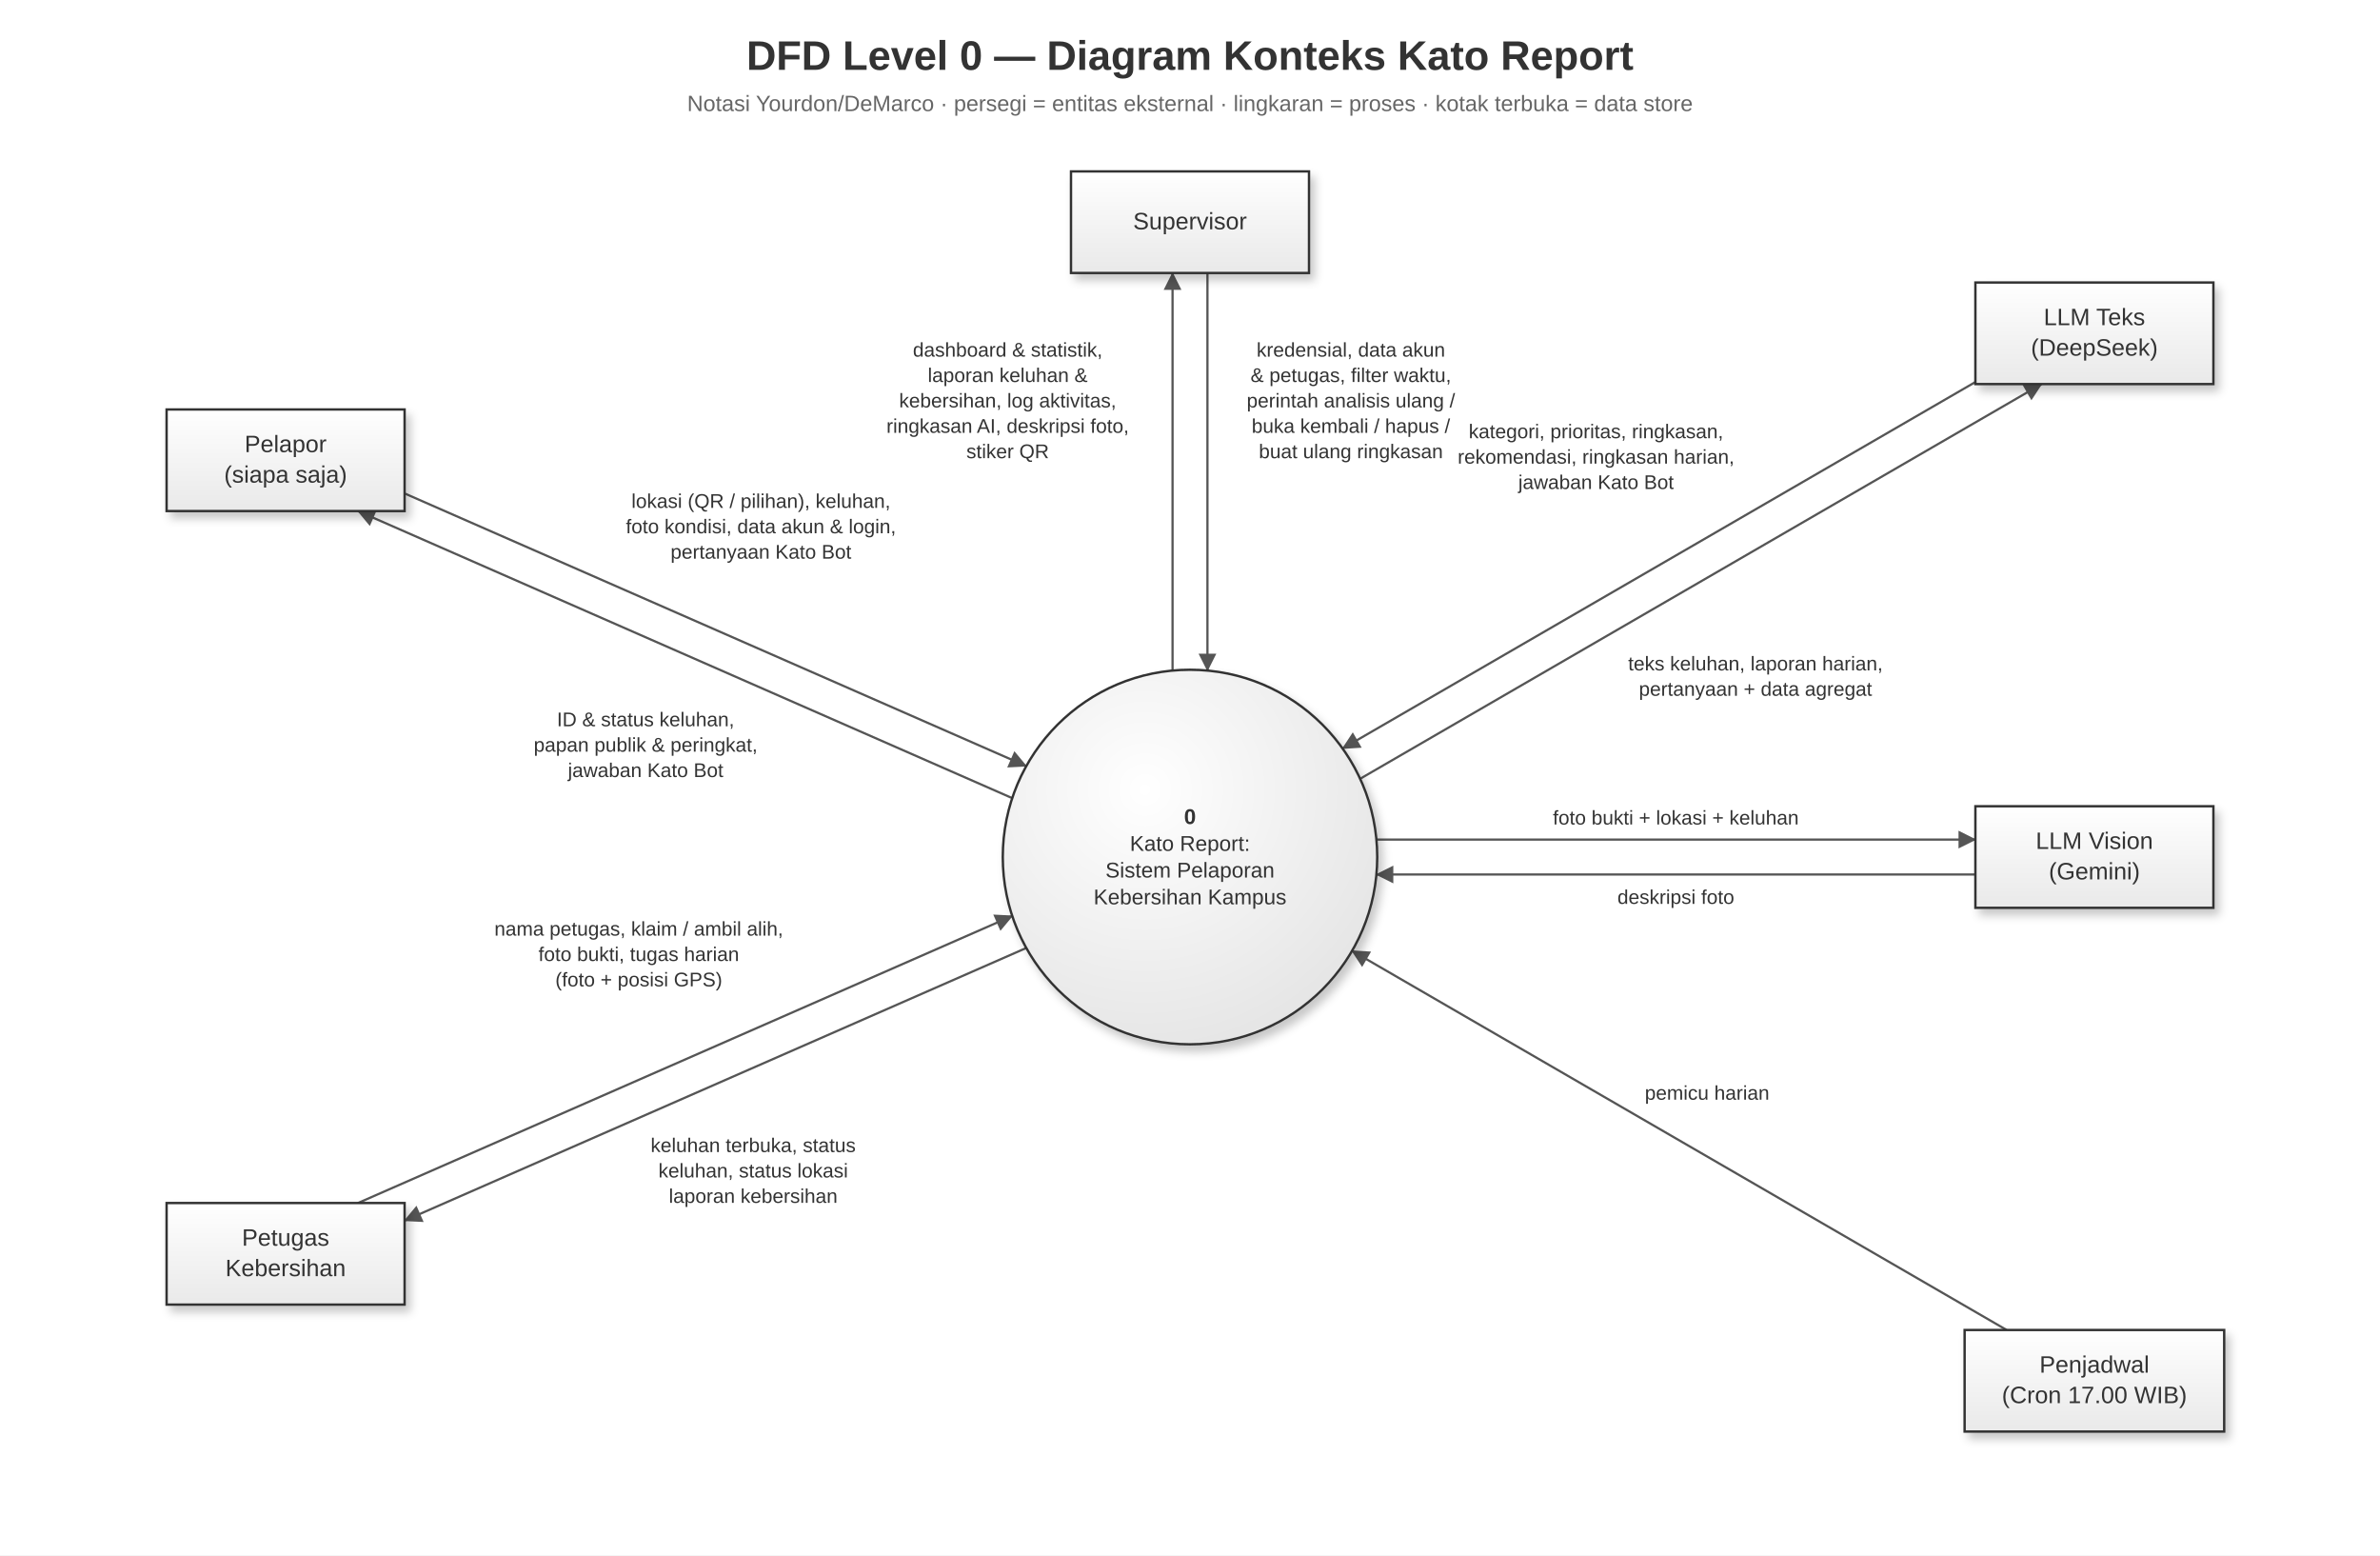
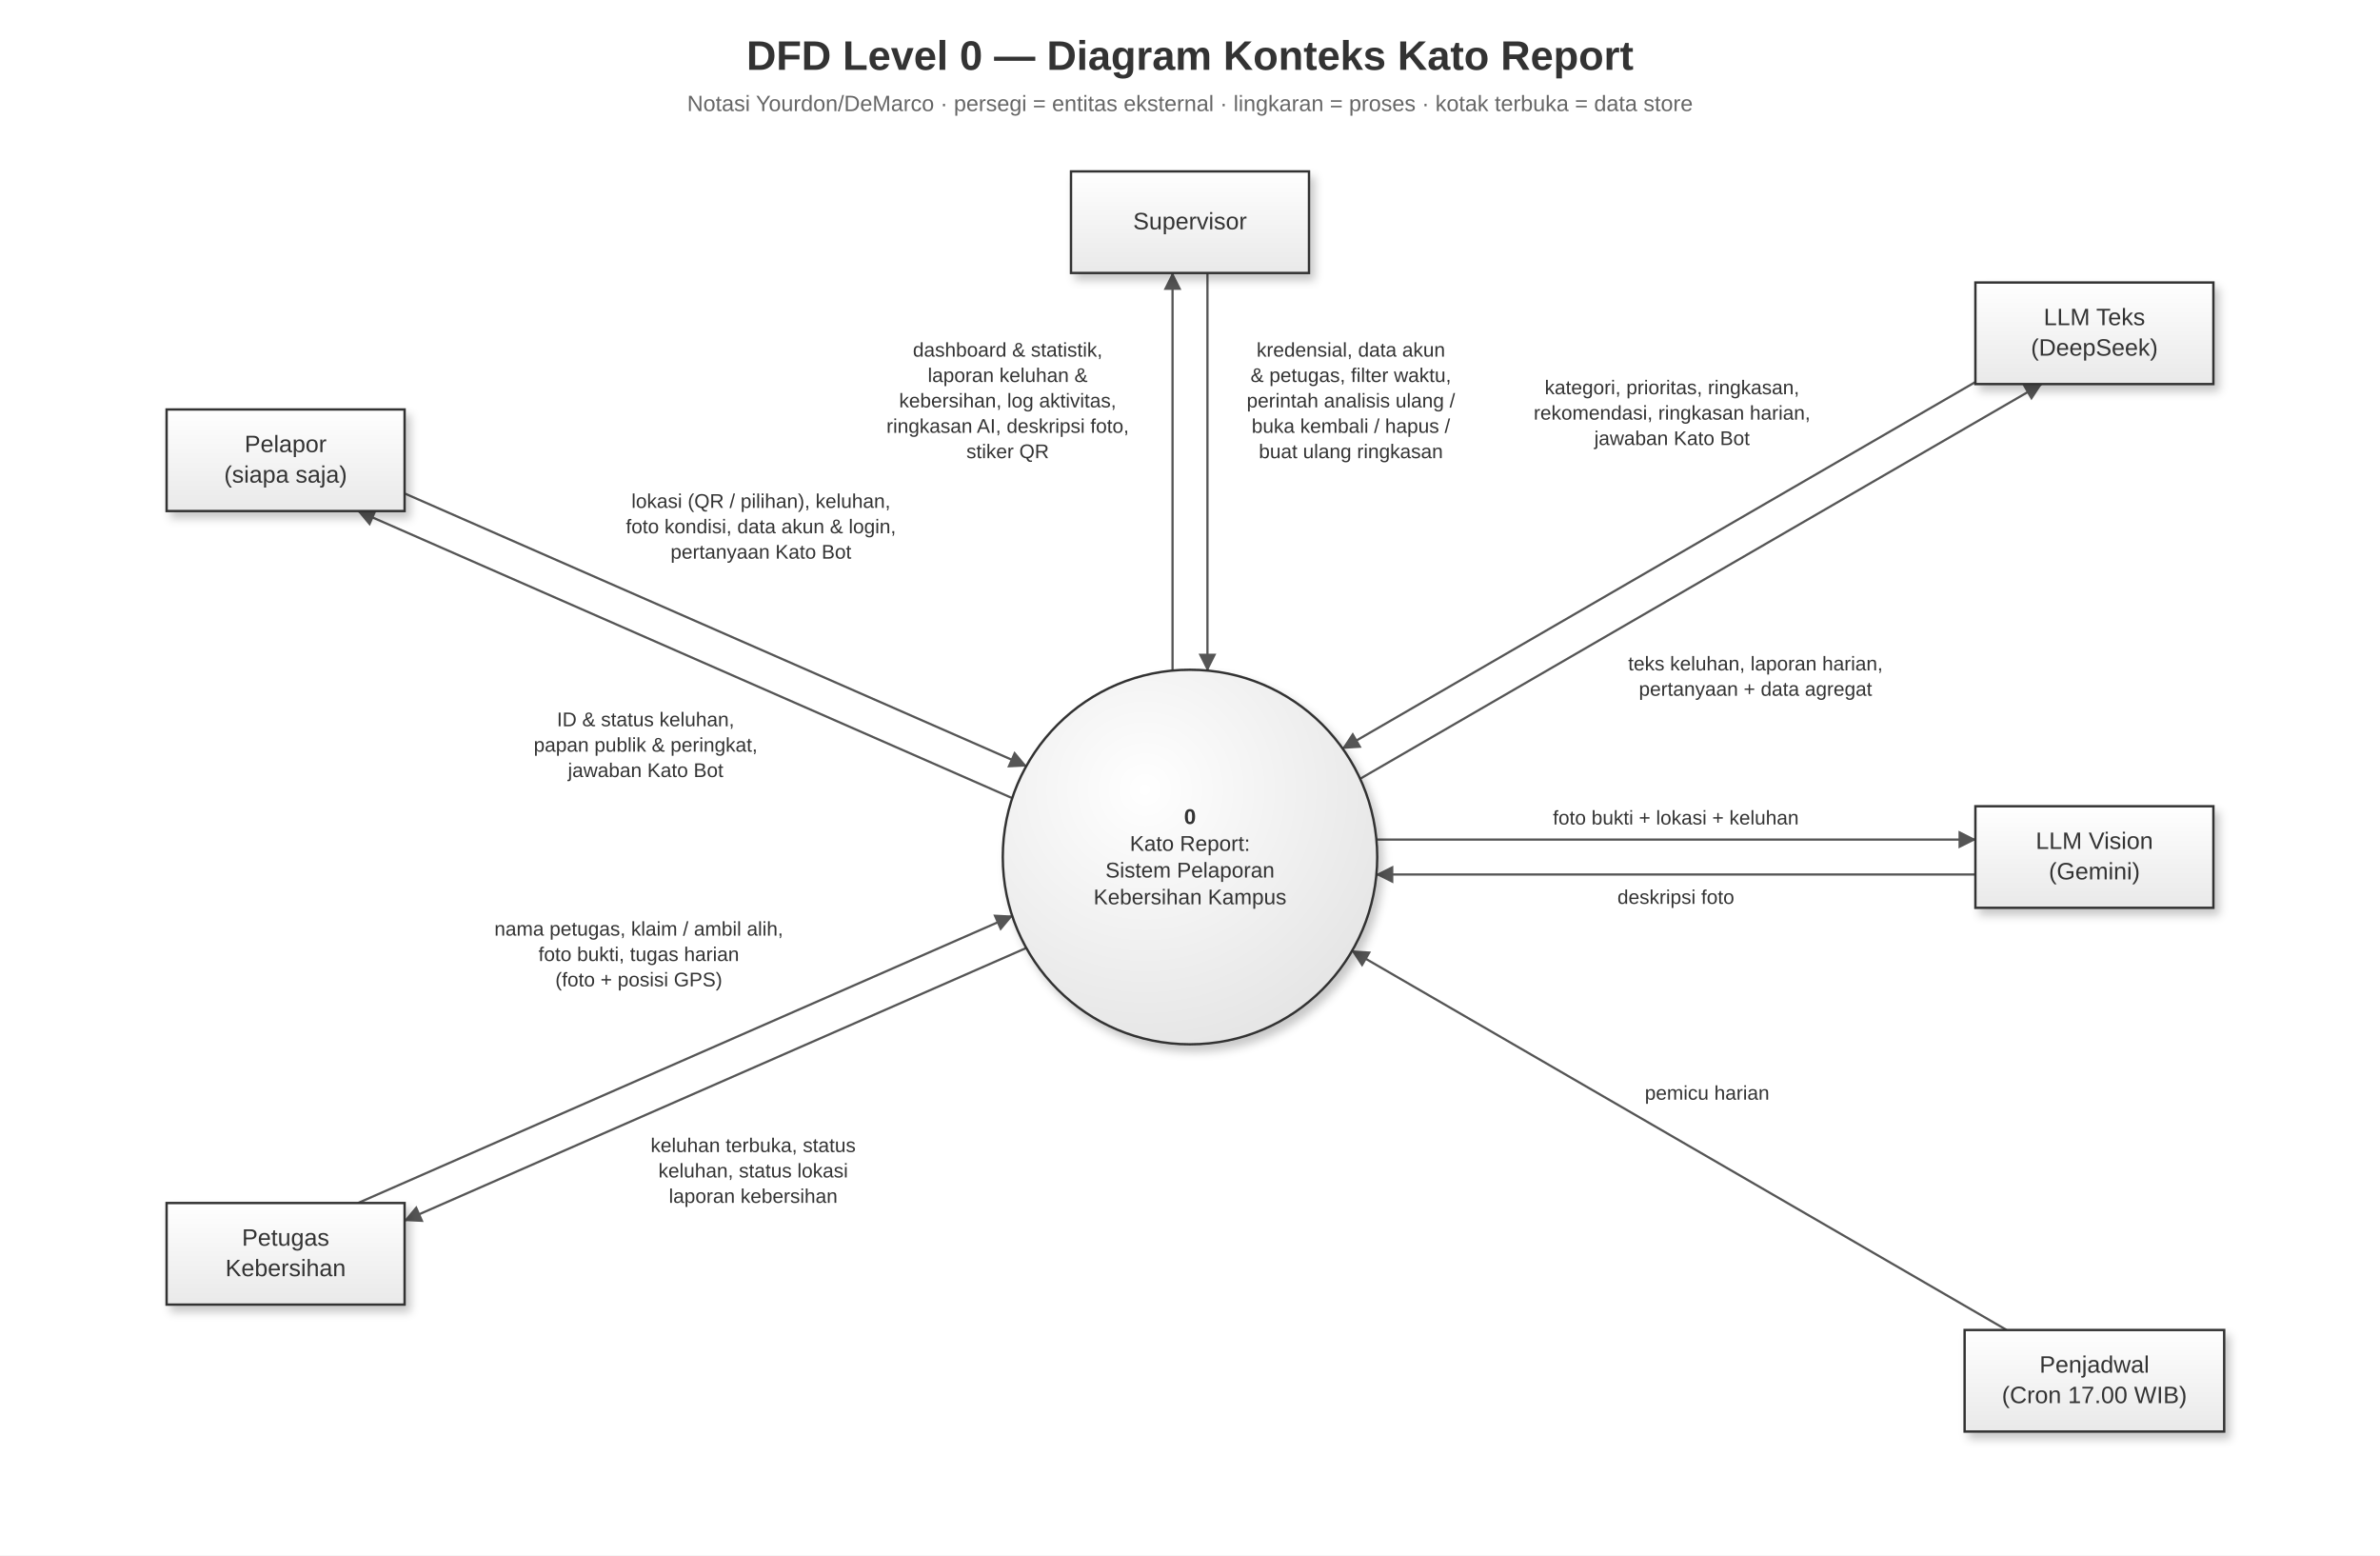
<svg xmlns="http://www.w3.org/2000/svg" width="1500" height="980" viewBox="0 0 1500 980" font-family="Arial, Helvetica, sans-serif" fill="#333333">
  <defs>
    <filter id="bayang" x="-20%" y="-20%" width="150%" height="150%">
      <feDropShadow dx="3" dy="4" stdDeviation="3" flood-color="#000" flood-opacity="0.22" />
    </filter>
    <radialGradient id="bola" cx="38%" cy="32%" r="75%">
      <stop offset="0" stop-color="#FFFFFF" />
      <stop offset="1" stop-color="#E4E4E4" />
    </radialGradient>
    <linearGradient id="kotak" x1="0" y1="0" x2="0" y2="1">
      <stop offset="0" stop-color="#FFFFFF" />
      <stop offset="1" stop-color="#E9E9E9" />
    </linearGradient>
    <marker id="panah" viewBox="0 0 10 10" refX="9.5" refY="5" markerWidth="8" markerHeight="8" orient="auto">
      <path d="M0,0 L10,5 L0,10 z" fill="#555555" />
    </marker>
  </defs>
  <rect width="1500" height="980" fill="#FFFFFF" />
  <text x="750.0" y="44" font-size="26" font-weight="bold" text-anchor="middle">DFD Level 0 — Diagram Konteks Kato Report</text>
  <text x="750.0" y="70" font-size="14" fill="#666" text-anchor="middle">Notasi Yourdon/DeMarco · persegi = entitas eksternal · lingkaran = proses · kotak terbuka = data store</text>
  <polyline points="255.0,310.9 646.8,482.7" fill="none" stroke="#555555" stroke-width="1.4" marker-end="url(#panah)" />
  <polyline points="638.0,502.9 225.6,322.0" fill="none" stroke="#555555" stroke-width="1.4" marker-end="url(#panah)" />
  <polyline points="225.6,758.0 638.0,577.1" fill="none" stroke="#555555" stroke-width="1.4" marker-end="url(#panah)" />
  <polyline points="646.8,597.3 255.0,769.1" fill="none" stroke="#555555" stroke-width="1.4" marker-end="url(#panah)" />
  <polyline points="761.0,172.0 761.0,422.5" fill="none" stroke="#555555" stroke-width="1.4" marker-end="url(#panah)" />
  <polyline points="739.0,422.5 739.0,172.0" fill="none" stroke="#555555" stroke-width="1.4" marker-end="url(#panah)" />
  <polyline points="857.2,490.7 1286.7,242.0" fill="none" stroke="#555555" stroke-width="1.4" marker-end="url(#panah)" />
  <polyline points="1245.0,240.7 846.2,471.6" fill="none" stroke="#555555" stroke-width="1.4" marker-end="url(#panah)" />
  <polyline points="867.5,529.0 1245.0,529.0" fill="none" stroke="#555555" stroke-width="1.4" marker-end="url(#panah)" />
  <polyline points="1245.0,551.0 867.5,551.0" fill="none" stroke="#555555" stroke-width="1.4" marker-end="url(#panah)" />
  <polyline points="1264.7,838.0 852.1,599.1" fill="none" stroke="#555555" stroke-width="1.4" marker-end="url(#panah)" />
  <circle cx="750" cy="540" r="118" fill="url(#bola)" stroke="#333333" stroke-width="1.5" filter="url(#bayang)" />
  <text x="750" y="519.2" font-size="13.5" text-anchor="middle" font-weight="bold">0</text>
  <text x="750" y="536.1" font-size="13.5" text-anchor="middle">Kato Report:</text>
  <text x="750" y="552.9" font-size="13.5" text-anchor="middle">Sistem Pelaporan</text>
  <text x="750" y="569.8" font-size="13.5" text-anchor="middle">Kebersihan Kampus</text>
  <rect x="105.0" y="258.0" width="150.0" height="64" fill="url(#kotak)" stroke="#333333" stroke-width="1.5" filter="url(#bayang)" />
  <text x="180.0" y="284.9" font-size="15" text-anchor="middle">Pelapor</text>
  <text x="180.0" y="304.1" font-size="15" text-anchor="middle">(siapa saja)</text>
  <rect x="105.0" y="758.0" width="150.0" height="64" fill="url(#kotak)" stroke="#333333" stroke-width="1.5" filter="url(#bayang)" />
  <text x="180.0" y="784.9" font-size="15" text-anchor="middle">Petugas</text>
  <text x="180.0" y="804.1" font-size="15" text-anchor="middle">Kebersihan</text>
  <rect x="675.0" y="108.0" width="150.0" height="64" fill="url(#kotak)" stroke="#333333" stroke-width="1.5" filter="url(#bayang)" />
  <text x="750.0" y="144.5" font-size="15" text-anchor="middle">Supervisor</text>
  <rect x="1245.0" y="178.0" width="150.0" height="64" fill="url(#kotak)" stroke="#333333" stroke-width="1.5" filter="url(#bayang)" />
  <text x="1320.0" y="204.9" font-size="15" text-anchor="middle">LLM Teks</text>
  <text x="1320.0" y="224.1" font-size="15" text-anchor="middle">(DeepSeek)</text>
  <rect x="1245.0" y="508.0" width="150.0" height="64" fill="url(#kotak)" stroke="#333333" stroke-width="1.5" filter="url(#bayang)" />
  <text x="1320.0" y="534.9" font-size="15" text-anchor="middle">LLM Vision</text>
  <text x="1320.0" y="554.1" font-size="15" text-anchor="middle">(Gemini)</text>
  <rect x="1238.2" y="838.0" width="163.6" height="64" fill="url(#kotak)" stroke="#333333" stroke-width="1.5" filter="url(#bayang)" />
  <text x="1320.0" y="864.9" font-size="15" text-anchor="middle">Penjadwal</text>
  <text x="1320.0" y="884.1" font-size="15" text-anchor="middle">(Cron 17.00 WIB)</text>
  <text x="479.6" y="320.0" font-size="12.5" text-anchor="middle" stroke="#FFFFFF" stroke-width="5" stroke-linejoin="round" paint-order="stroke">lokasi (QR / pilihan), keluhan,</text>
  <text x="479.6" y="336.0" font-size="12.5" text-anchor="middle" stroke="#FFFFFF" stroke-width="5" stroke-linejoin="round" paint-order="stroke">foto kondisi, data akun &amp; login,</text>
  <text x="479.6" y="352.0" font-size="12.5" text-anchor="middle" stroke="#FFFFFF" stroke-width="5" stroke-linejoin="round" paint-order="stroke">pertanyaan Kato Bot</text>
  <text x="406.9" y="457.6" font-size="12.5" text-anchor="middle" stroke="#FFFFFF" stroke-width="5" stroke-linejoin="round" paint-order="stroke">ID &amp; status keluhan,</text>
  <text x="406.9" y="473.6" font-size="12.5" text-anchor="middle" stroke="#FFFFFF" stroke-width="5" stroke-linejoin="round" paint-order="stroke">papan publik &amp; peringkat,</text>
  <text x="406.9" y="489.6" font-size="12.5" text-anchor="middle" stroke="#FFFFFF" stroke-width="5" stroke-linejoin="round" paint-order="stroke">jawaban Kato Bot</text>
  <text x="402.6" y="589.5" font-size="12.5" text-anchor="middle" stroke="#FFFFFF" stroke-width="5" stroke-linejoin="round" paint-order="stroke">nama petugas, klaim / ambil alih,</text>
  <text x="402.6" y="605.5" font-size="12.5" text-anchor="middle" stroke="#FFFFFF" stroke-width="5" stroke-linejoin="round" paint-order="stroke">foto bukti, tugas harian</text>
  <text x="402.6" y="621.5" font-size="12.5" text-anchor="middle" stroke="#FFFFFF" stroke-width="5" stroke-linejoin="round" paint-order="stroke">(foto + posisi GPS)</text>
  <text x="474.7" y="725.9" font-size="12.5" text-anchor="middle" stroke="#FFFFFF" stroke-width="5" stroke-linejoin="round" paint-order="stroke">keluhan terbuka, status</text>
  <text x="474.7" y="741.9" font-size="12.5" text-anchor="middle" stroke="#FFFFFF" stroke-width="5" stroke-linejoin="round" paint-order="stroke">keluhan, status lokasi</text>
  <text x="474.7" y="757.9" font-size="12.5" text-anchor="middle" stroke="#FFFFFF" stroke-width="5" stroke-linejoin="round" paint-order="stroke">laporan kebersihan</text>
  <text x="851.4" y="224.7" font-size="12.5" text-anchor="middle" stroke="#FFFFFF" stroke-width="5" stroke-linejoin="round" paint-order="stroke">kredensial, data akun</text>
  <text x="851.4" y="240.7" font-size="12.5" text-anchor="middle" stroke="#FFFFFF" stroke-width="5" stroke-linejoin="round" paint-order="stroke">&amp; petugas, filter waktu,</text>
  <text x="851.4" y="256.7" font-size="12.5" text-anchor="middle" stroke="#FFFFFF" stroke-width="5" stroke-linejoin="round" paint-order="stroke">perintah analisis ulang /</text>
  <text x="851.4" y="272.7" font-size="12.5" text-anchor="middle" stroke="#FFFFFF" stroke-width="5" stroke-linejoin="round" paint-order="stroke">buka kembali / hapus /</text>
  <text x="851.4" y="288.7" font-size="12.5" text-anchor="middle" stroke="#FFFFFF" stroke-width="5" stroke-linejoin="round" paint-order="stroke">buat ulang ringkasan</text>
  <text x="635.1" y="224.7" font-size="12.5" text-anchor="middle" stroke="#FFFFFF" stroke-width="5" stroke-linejoin="round" paint-order="stroke">dashboard &amp; statistik,</text>
  <text x="635.1" y="240.7" font-size="12.5" text-anchor="middle" stroke="#FFFFFF" stroke-width="5" stroke-linejoin="round" paint-order="stroke">laporan keluhan &amp;</text>
  <text x="635.1" y="256.7" font-size="12.5" text-anchor="middle" stroke="#FFFFFF" stroke-width="5" stroke-linejoin="round" paint-order="stroke">kebersihan, log aktivitas,</text>
  <text x="635.1" y="272.7" font-size="12.5" text-anchor="middle" stroke="#FFFFFF" stroke-width="5" stroke-linejoin="round" paint-order="stroke">ringkasan AI, deskripsi foto,</text>
  <text x="635.1" y="288.7" font-size="12.5" text-anchor="middle" stroke="#FFFFFF" stroke-width="5" stroke-linejoin="round" paint-order="stroke">stiker QR</text>
  <text x="1106.4" y="422.4" font-size="12.5" text-anchor="middle" stroke="#FFFFFF" stroke-width="5" stroke-linejoin="round" paint-order="stroke">teks keluhan, laporan harian,</text>
  <text x="1106.4" y="438.4" font-size="12.5" text-anchor="middle" stroke="#FFFFFF" stroke-width="5" stroke-linejoin="round" paint-order="stroke">pertanyaan + data agregat</text>
-   <text x="1005.9" y="276.1" font-size="12.5" text-anchor="middle" stroke="#FFFFFF" stroke-width="5" stroke-linejoin="round" paint-order="stroke">kategori, prioritas, ringkasan,</text>
-   <text x="1005.9" y="292.1" font-size="12.5" text-anchor="middle" stroke="#FFFFFF" stroke-width="5" stroke-linejoin="round" paint-order="stroke">rekomendasi, ringkasan harian,</text>
-   <text x="1005.9" y="308.1" font-size="12.5" text-anchor="middle" stroke="#FFFFFF" stroke-width="5" stroke-linejoin="round" paint-order="stroke">jawaban Kato Bot</text>
+   <text x="1053.8" y="248.4" font-size="12.5" text-anchor="middle" stroke="#FFFFFF" stroke-width="5" stroke-linejoin="round" paint-order="stroke">kategori, prioritas, ringkasan,</text>
+   <text x="1053.8" y="264.4" font-size="12.5" text-anchor="middle" stroke="#FFFFFF" stroke-width="5" stroke-linejoin="round" paint-order="stroke">rekomendasi, ringkasan harian,</text>
+   <text x="1053.8" y="280.4" font-size="12.5" text-anchor="middle" stroke="#FFFFFF" stroke-width="5" stroke-linejoin="round" paint-order="stroke">jawaban Kato Bot</text>
  <text x="1056.2" y="519.5" font-size="12.5" text-anchor="middle" stroke="#FFFFFF" stroke-width="5" stroke-linejoin="round" paint-order="stroke">foto bukti + lokasi + keluhan</text>
  <text x="1056.2" y="569.5" font-size="12.5" text-anchor="middle" stroke="#FFFFFF" stroke-width="5" stroke-linejoin="round" paint-order="stroke">deskripsi foto</text>
  <text x="1075.9" y="692.9" font-size="12.5" text-anchor="middle" stroke="#FFFFFF" stroke-width="5" stroke-linejoin="round" paint-order="stroke">pemicu harian</text>
</svg>
